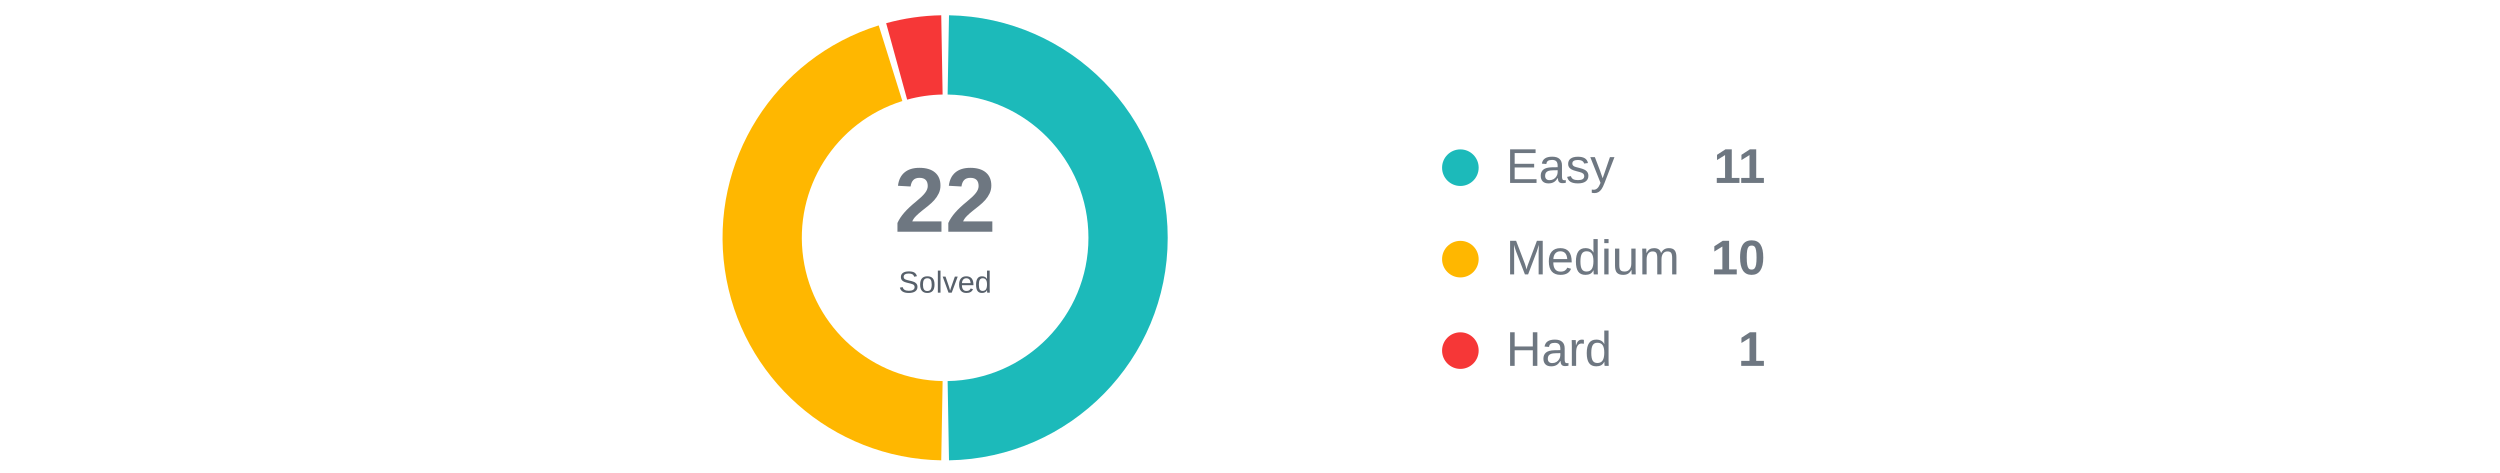
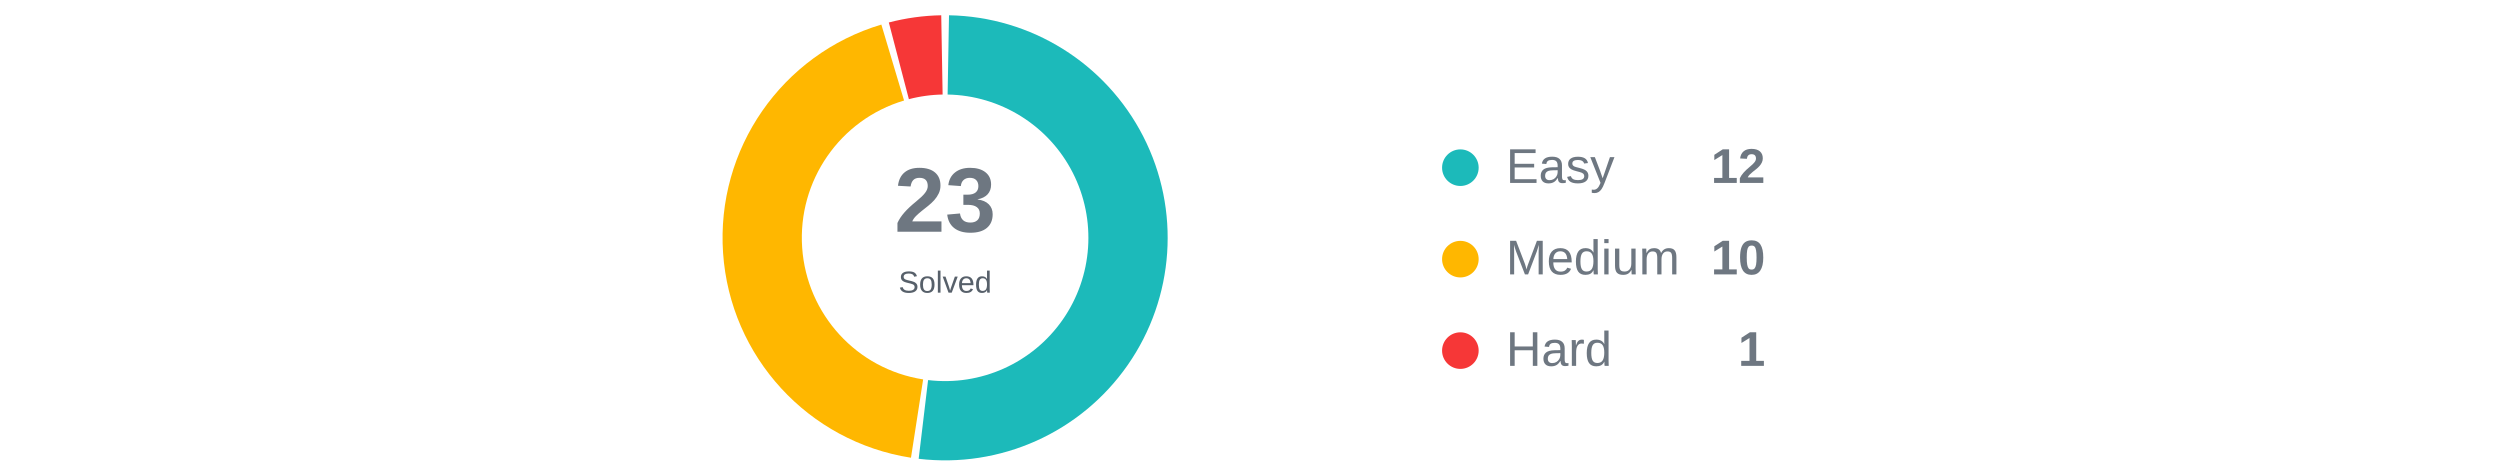
<svg xmlns="http://www.w3.org/2000/svg" width="820" height="155" viewBox="0 0 820 155">
-   <path d=" M 311.047 137.991 A 60 60 0 0 0 311.047 18.009 " fill="none" stroke="#1cbaba" stroke-width="26" stroke-linecap="butt" />
-   <path d=" M 292.094 20.734 A 60 60 0 0 0 308.953 137.991 " fill="none" stroke="#FFb700" stroke-width="26" stroke-linecap="butt" />
-   <path d=" M 308.953 18.009 A 60 60 0 0 0 294.103 20.144 " fill="none" stroke="#f63737" stroke-width="26" stroke-linecap="butt" />
+   <path d=" M 302.869 137.575 A 60 60 0 1 0 311.047 18.009 " fill="none" stroke="#1cbaba" stroke-width="26" stroke-linecap="butt" />
+   <path d=" M 292.806 20.516 A 60 60 0 0 0 300.794 137.29 " fill="none" stroke="#FFb700" stroke-width="26" stroke-linecap="butt" />
+   <path d=" M 308.953 18.009 A 60 60 0 0 0 294.823 19.951 " fill="none" stroke="#f63737" stroke-width="26" stroke-linecap="butt" />
  <text x="310" y="76" text-anchor="middle" font-size="30" font-weight="700" font-family="Segoe UI, Arial" fill="#6e7781">
- 22
+ 23
</text>
  <text x="310" y="96" text-anchor="middle" font-size="10" font-family="Segoe UI, Arial" fill="#57606a">
Solved
</text>
  <circle cx="479" cy="55" r="6" fill="#1cbaba" />
  <text x="494" y="60" font-size="16" font-family="Segoe UI, Arial" fill="#6e7781">
Easy
</text>
  <text x="579" y="60" text-anchor="end" font-size="16" font-weight="700" font-family="Segoe UI, Arial" fill="#6e7781">
- 11
+ 12

</text>
  <circle cx="479" cy="85" r="6" fill="#FFb700" />
  <text x="494" y="90" font-size="16" font-family="Segoe UI, Arial" fill="#6e7781">
Medium

</text>
  <text x="579" y="90" text-anchor="end" font-size="16" font-weight="700" font-family="Segoe UI, Arial" fill="#6e7781">
10
</text>
  <circle cx="479" cy="115" r="6" fill="#f63737" />
  <text x="494" y="120" font-size="16" font-family="Segoe UI, Arial" fill="#6e7781">
Hard
</text>
  <text x="579" y="120" text-anchor="end" font-size="16" font-weight="700" font-family="Segoe UI, Arial" fill="#6e7781">
1
</text>
</svg>
